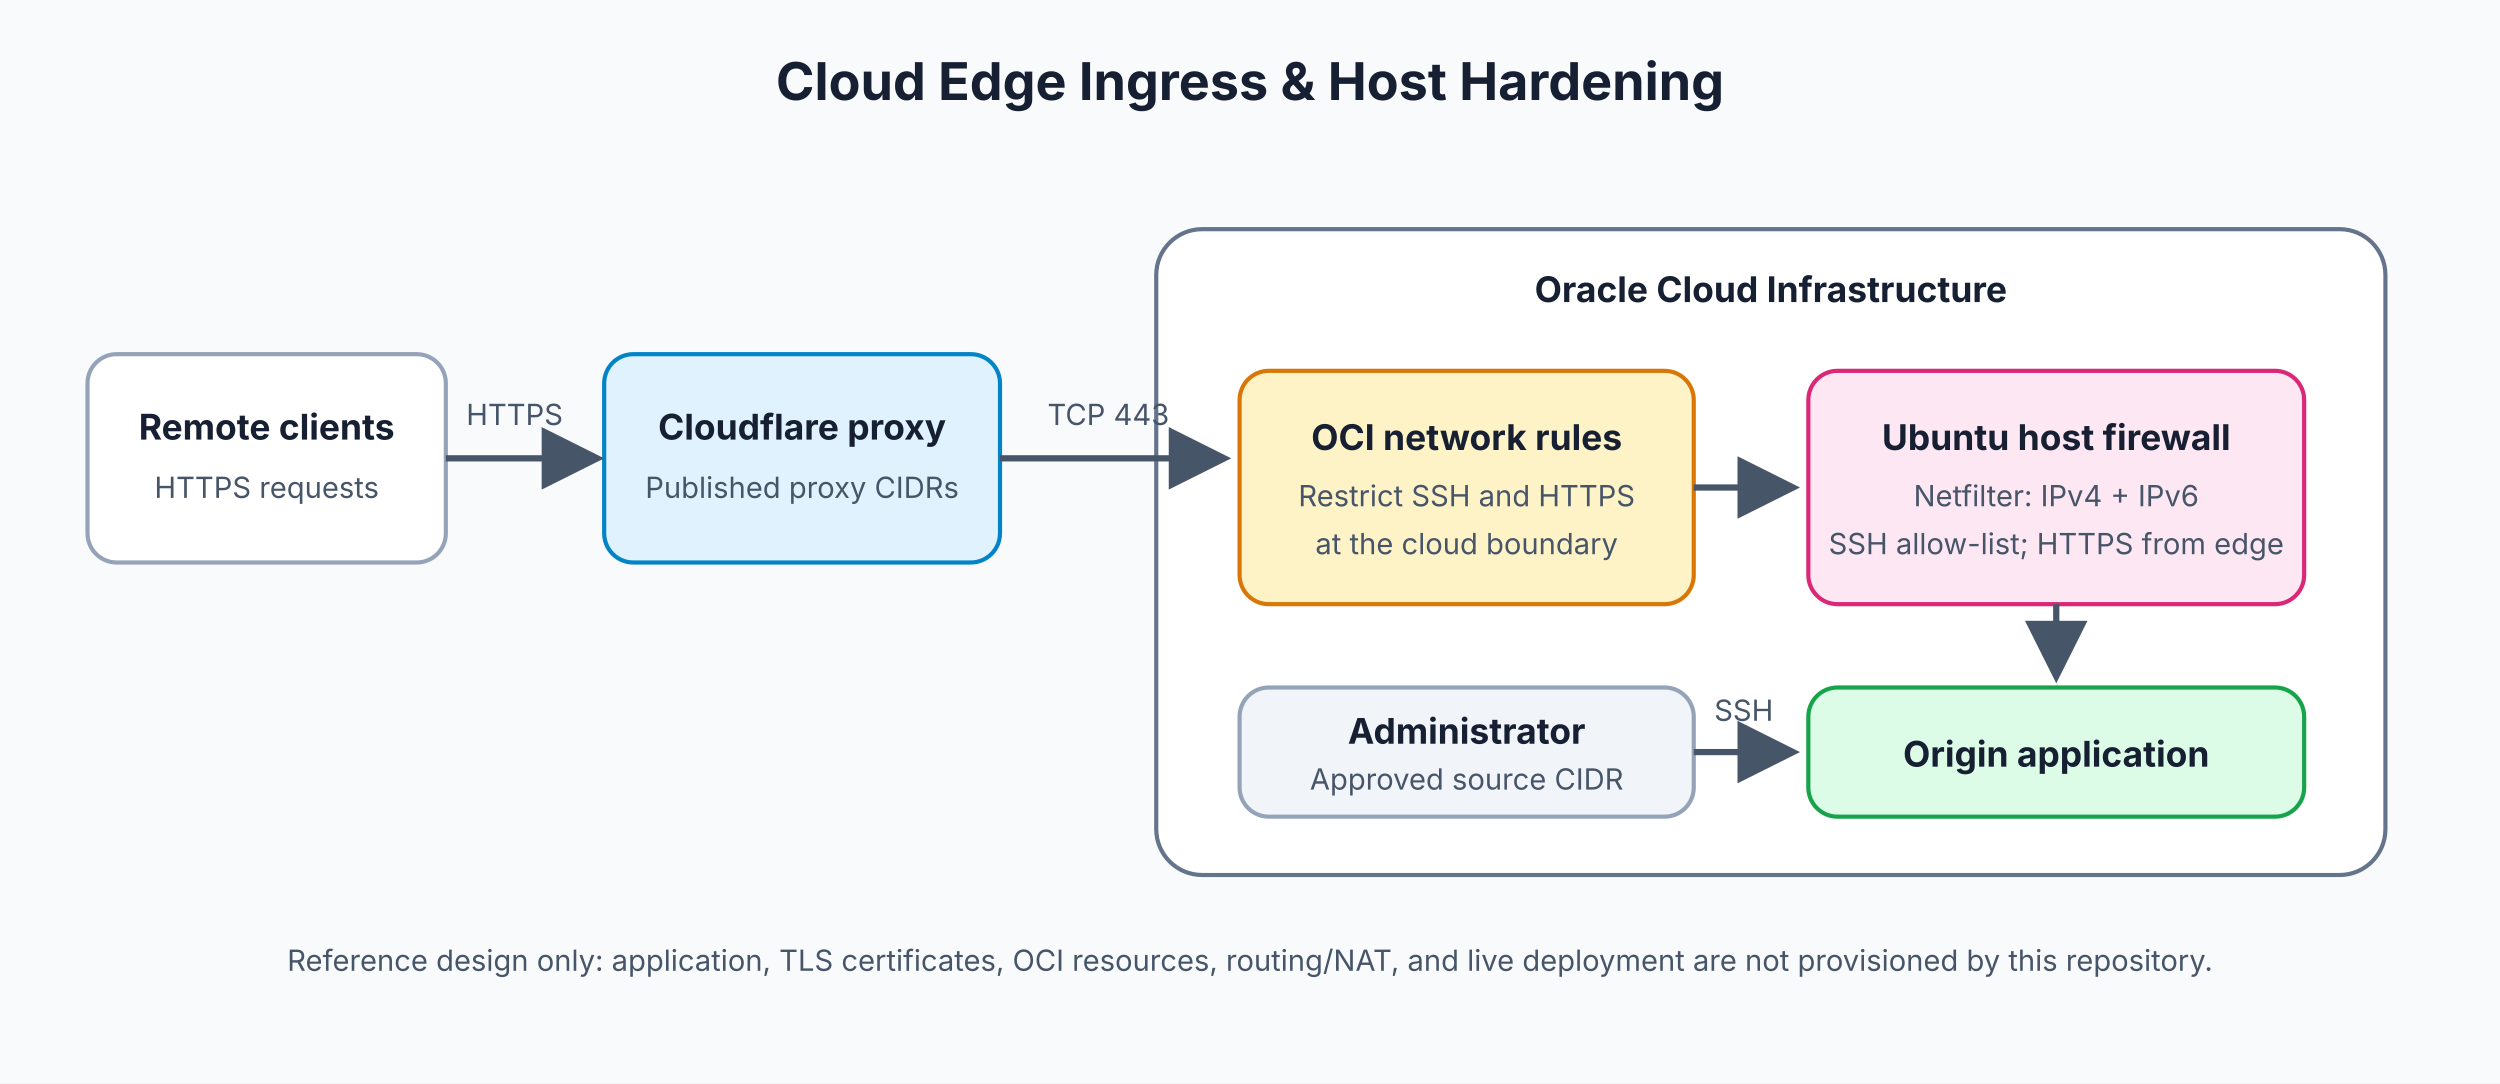
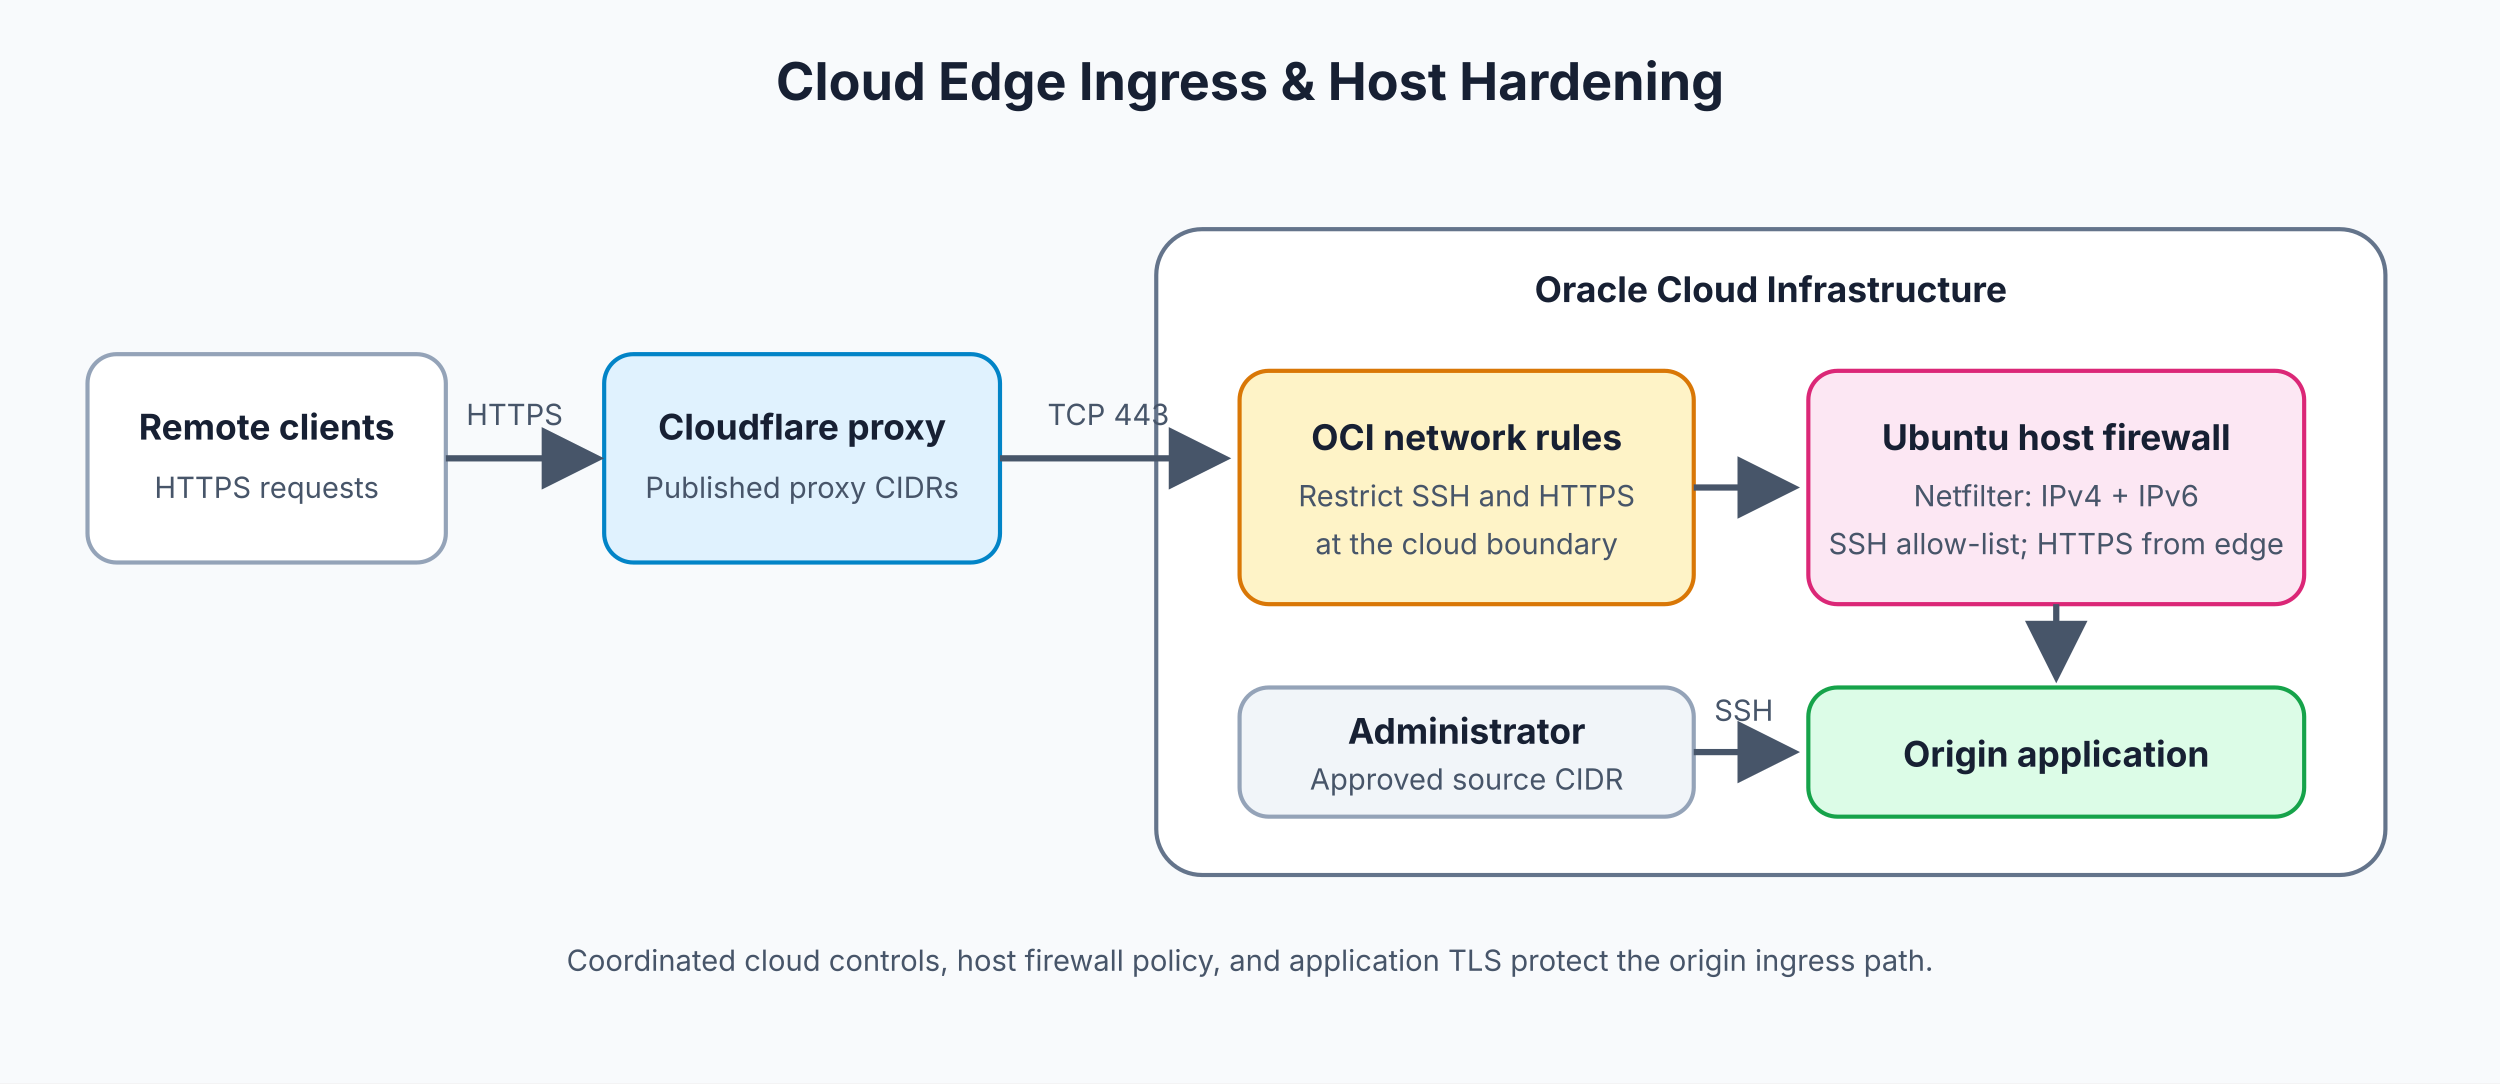
<svg xmlns="http://www.w3.org/2000/svg" width="1200" height="520" viewBox="0 0 1200 520" role="img" aria-labelledby="title description">
  <defs>
    <marker id="arrow" markerWidth="10" markerHeight="10" refX="8" refY="5" orient="auto">
      <path d="M0 0 10 5 0 10z" fill="#475569" />
    </marker>
    <style>
      text { font-family: Inter, "Segoe UI", Arial, sans-serif; fill: #172033; }
      .title { font-size: 25px; font-weight: 700; }
      .label { font-size: 17px; font-weight: 650; }
      .detail { font-size: 14px; fill: #475569; }
      .flow { fill: none; stroke: #475569; stroke-width: 3; marker-end: url(#arrow); }
      .box { stroke-width: 2; rx: 14; }
    </style>
  </defs>
  <rect width="1200" height="520" fill="#f8fafc" />
  <text x="600" y="48" text-anchor="middle" class="title">Cloud Edge Ingress &amp; Host Hardening</text>
  <rect x="42" y="170" width="172" height="100" class="box" fill="#fff" stroke="#94a3b8" />
  <text x="128" y="211" text-anchor="middle" class="label">Remote clients</text>
  <text x="128" y="239" text-anchor="middle" class="detail">HTTPS requests</text>
  <rect x="290" y="170" width="190" height="100" class="box" fill="#e0f2fe" stroke="#0284c7" />
  <text x="385" y="211" text-anchor="middle" class="label">Cloudflare proxy</text>
  <text x="385" y="239" text-anchor="middle" class="detail">Published proxy CIDRs</text>
  <rect x="555" y="110" width="590" height="310" rx="22" fill="#fff" stroke="#64748b" stroke-width="2" />
  <text x="850" y="145" text-anchor="middle" class="label">Oracle Cloud Infrastructure</text>
  <rect x="595" y="178" width="218" height="112" class="box" fill="#fef3c7" stroke="#d97706" />
  <text x="704" y="216" text-anchor="middle" class="label">OCI network rules</text>
  <text x="704" y="243" text-anchor="middle" class="detail">Restrict SSH and HTTPS</text>
  <text x="704" y="266" text-anchor="middle" class="detail">at the cloud boundary</text>
  <rect x="868" y="178" width="238" height="112" class="box" fill="#fce7f3" stroke="#db2777" />
  <text x="987" y="216" text-anchor="middle" class="label">Ubuntu host firewall</text>
  <text x="987" y="243" text-anchor="middle" class="detail">Netfilter: IPv4 + IPv6</text>
  <text x="987" y="266" text-anchor="middle" class="detail">SSH allow-list; HTTPS from edge</text>
  <rect x="868" y="330" width="238" height="62" class="box" fill="#dcfce7" stroke="#16a34a" />
  <text x="987" y="368" text-anchor="middle" class="label">Origin application</text>
  <rect x="595" y="330" width="218" height="62" class="box" fill="#f1f5f9" stroke="#94a3b8" />
  <text x="704" y="357" text-anchor="middle" class="label">Administrator</text>
  <text x="704" y="379" text-anchor="middle" class="detail">Approved source CIDR</text>
  <path d="M214 220h70" class="flow" />
  <text x="247" y="204" text-anchor="middle" class="detail">HTTPS</text>
  <path d="M480 220h105" class="flow" />
  <text x="532" y="204" text-anchor="middle" class="detail">TCP 443</text>
  <path d="M813 234h45" class="flow" />
  <path d="M987 290v32" class="flow" />
  <path d="M813 361h45" class="flow" />
  <text x="837" y="346" text-anchor="middle" class="detail">SSH</text>
-   <text x="600" y="466" text-anchor="middle" class="detail">Reference design only: application, TLS certificates, OCI resources, routing/NAT, and live deployment are not provisioned by this repository.</text>
+   <text x="600" y="466" text-anchor="middle" class="detail">Coordinated cloud controls, host firewall policy, and application TLS protect the origin ingress path.</text>
</svg>
